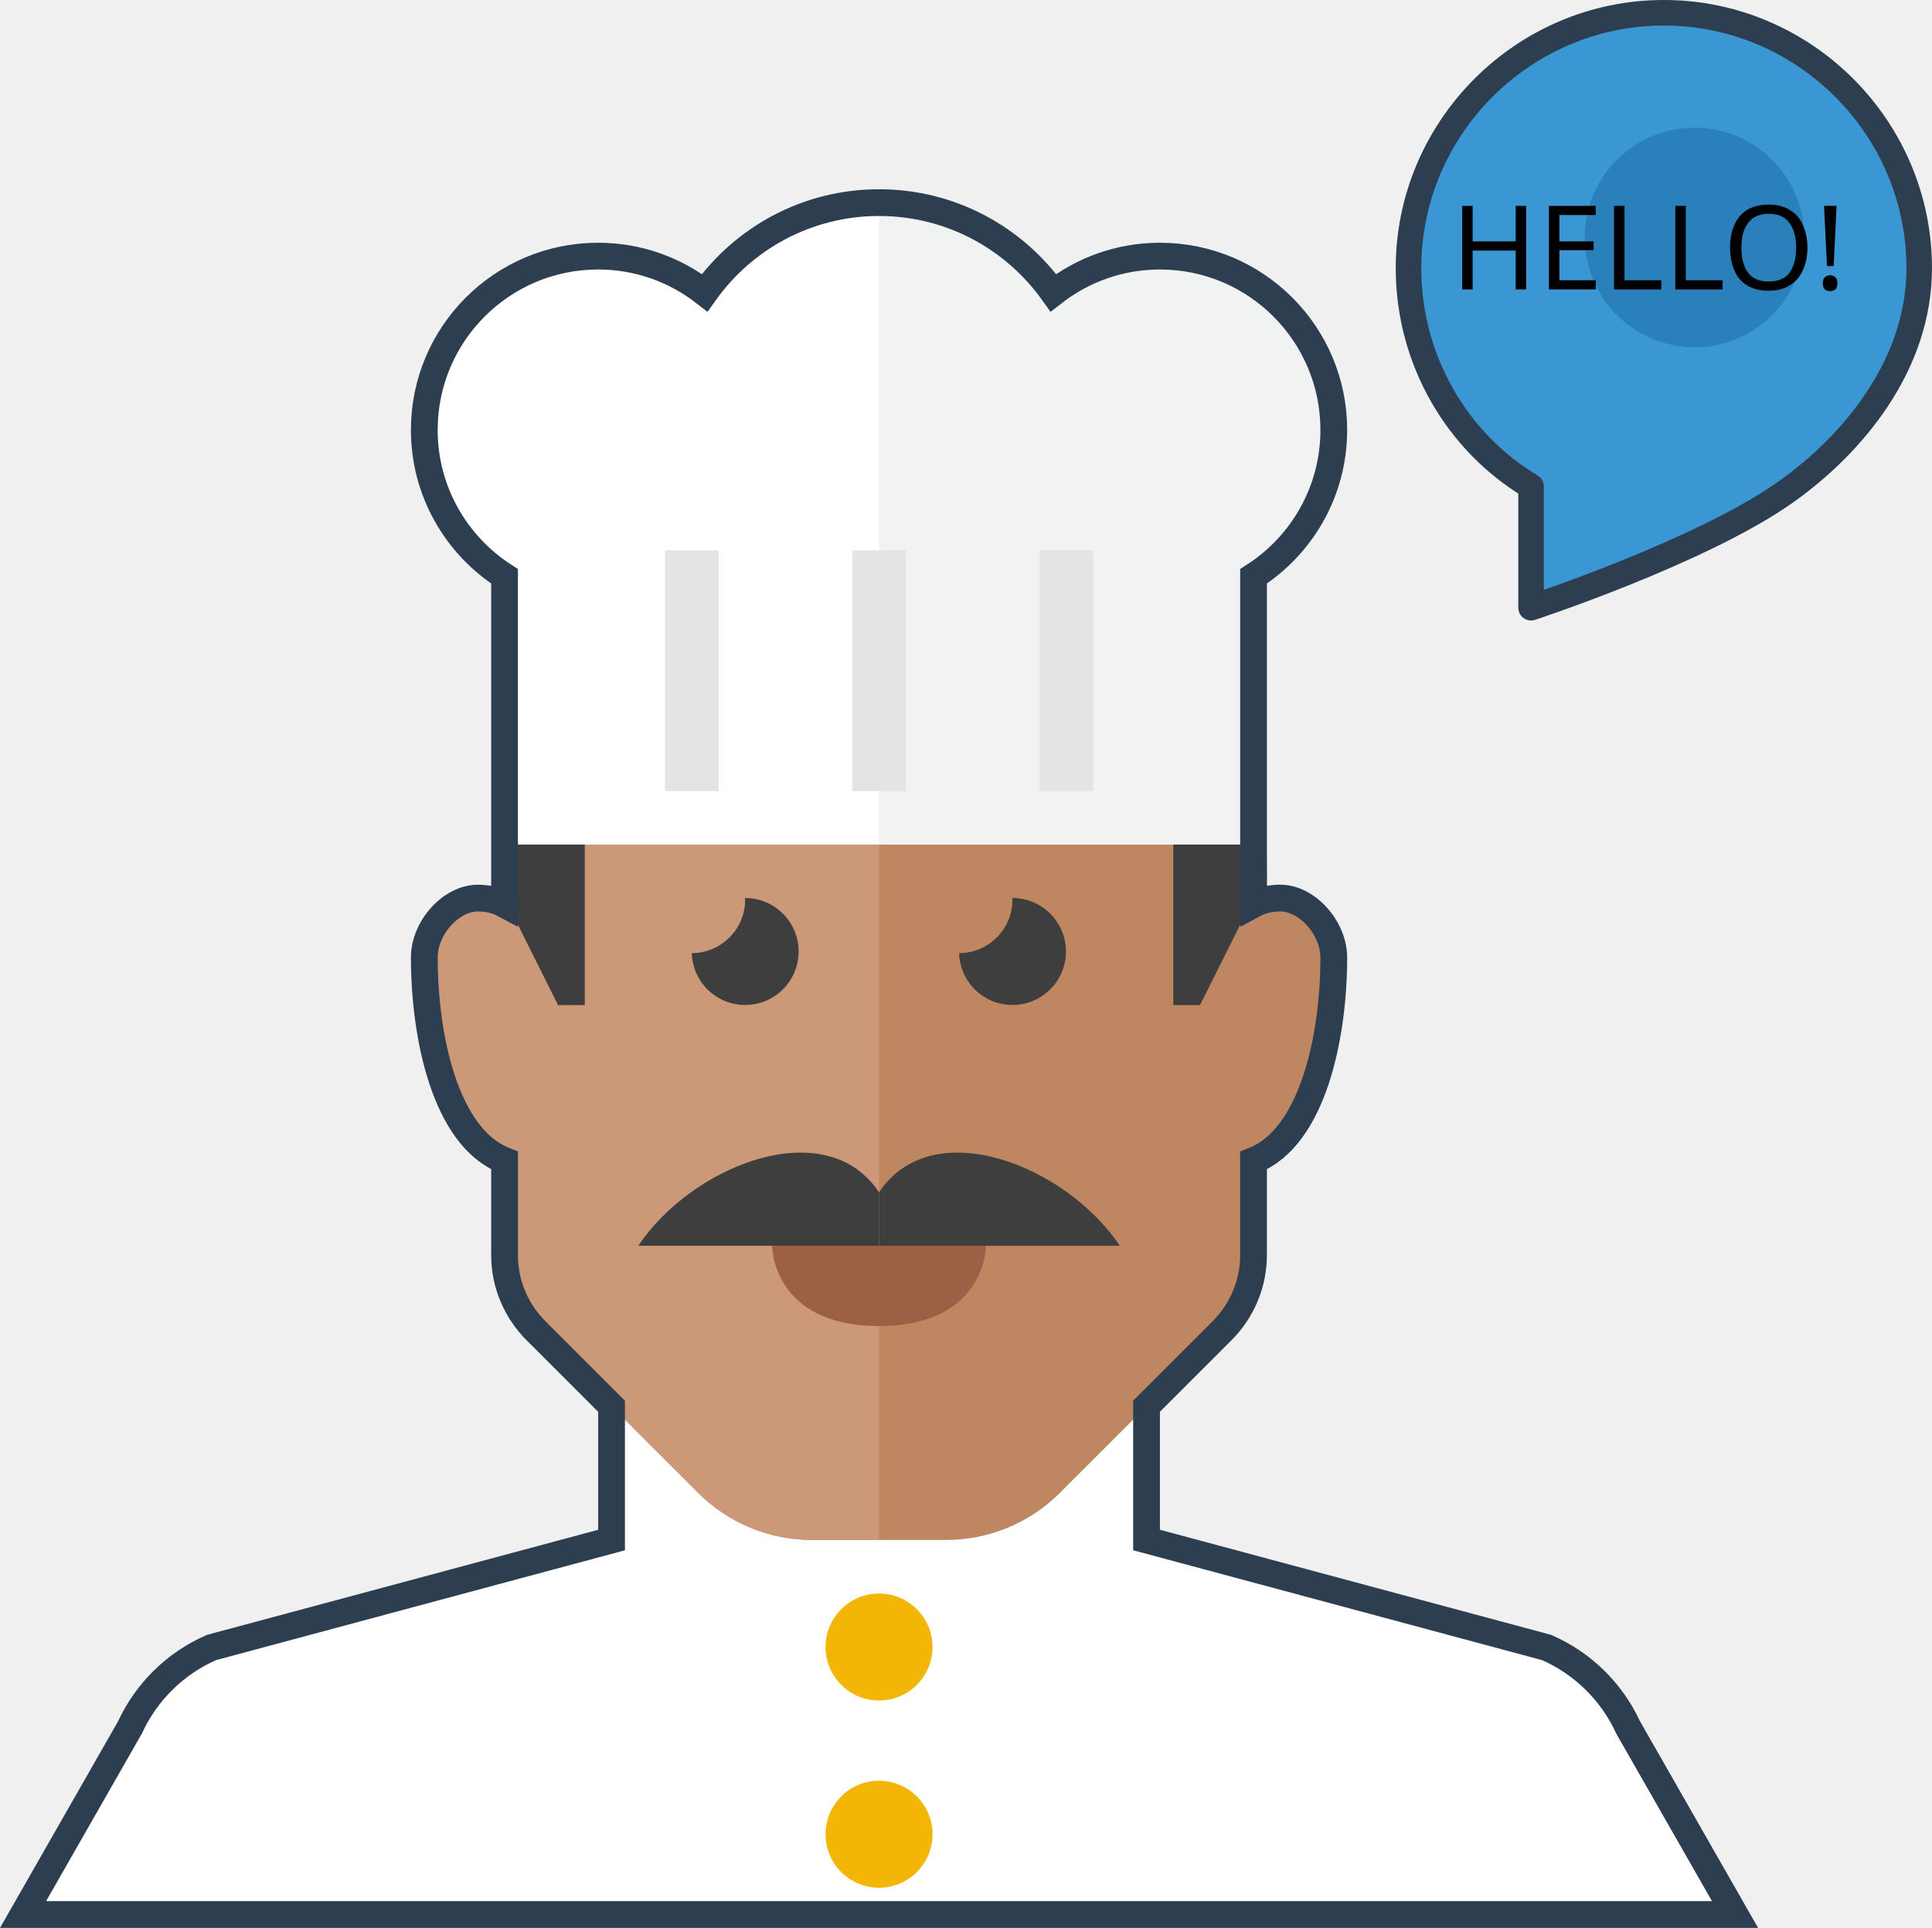
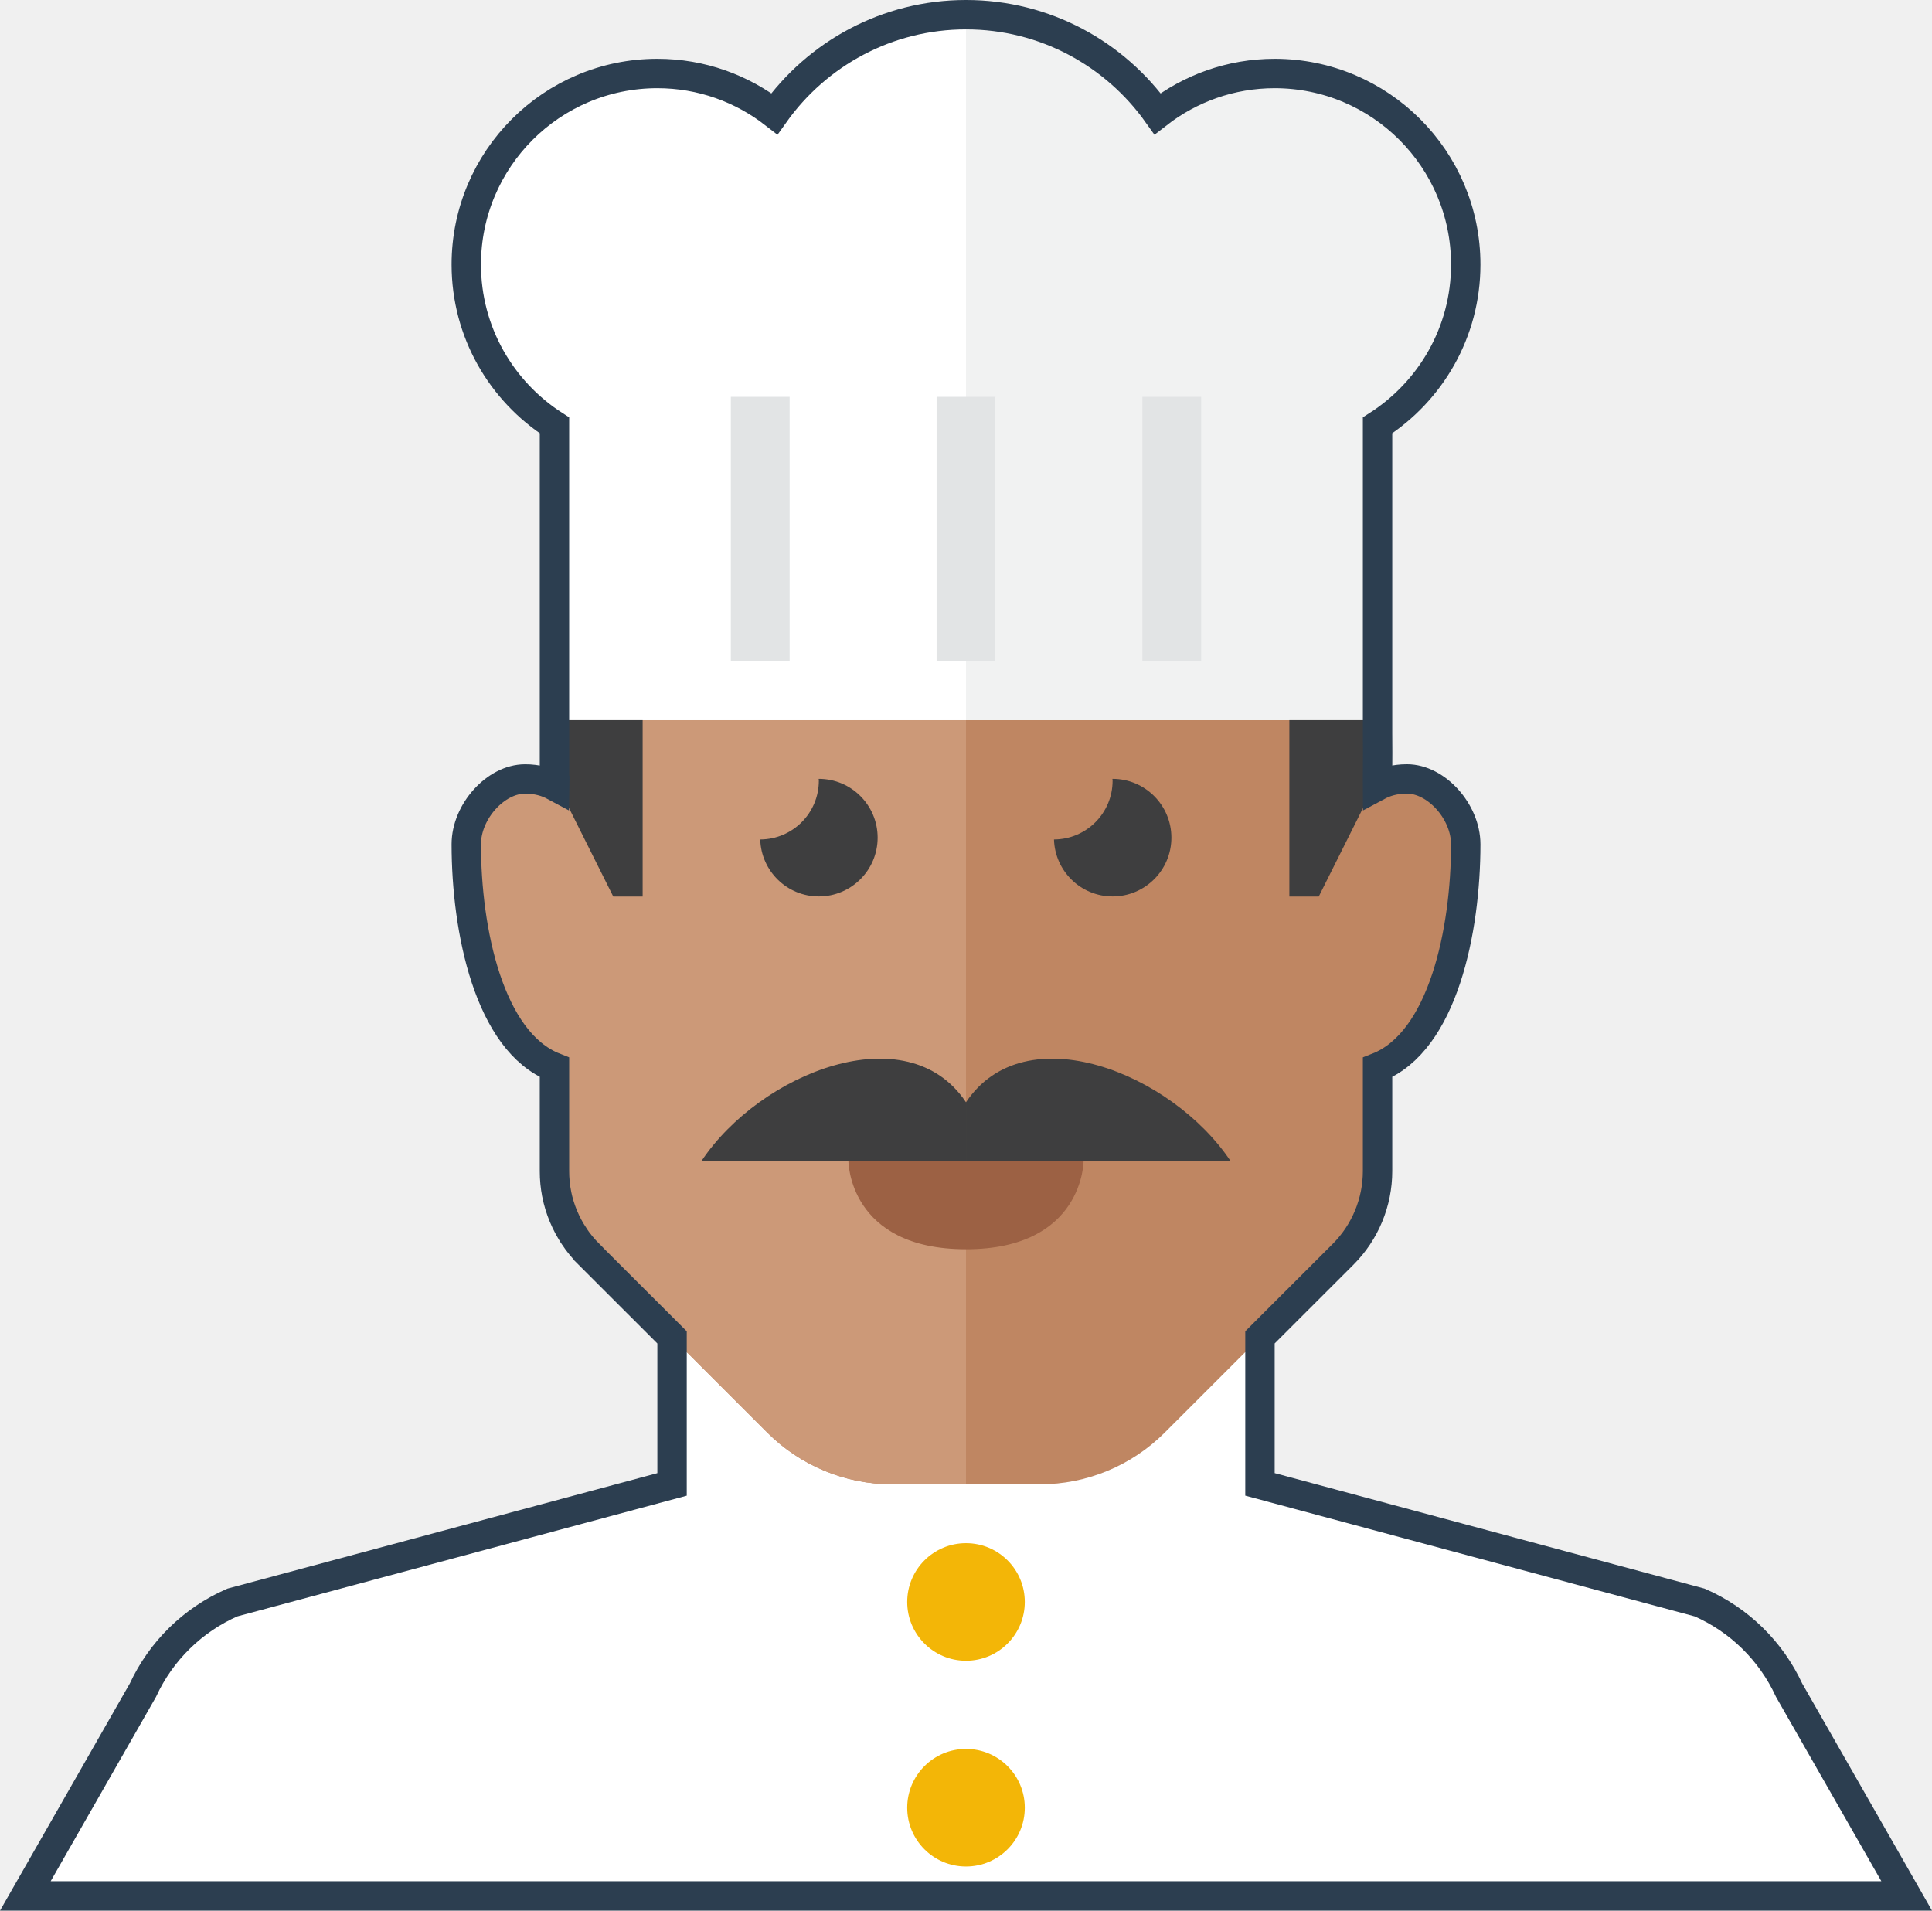
- <svg xmlns="http://www.w3.org/2000/svg" height="72.075" version="1.0" viewBox="0 0 72.225 72.075" width="72.225" xml:space="preserve" id="svg2">
+ <svg xmlns="http://www.w3.org/2000/svg" height="65" version="1.0" viewBox="0 0 65.723 65" width="65.723" xml:space="preserve" id="svg2">
  <defs id="defs76" />
-   <g id="Artboard" transform="translate(-6.959113,-15.26089)" />
-   <g id="Multicolor" transform="translate(-6.959113,-15.26089)">
+   <g id="Artboard" transform="translate(-6.959113,-22.33616)" />
+   <g id="Multicolor" transform="translate(-6.959113,-22.33616)">
    <g id="g10" transform="translate(-15.1793,-0.16377)">
      <path d="M 83,80 C 82.385,78.667 81.302,77.606 79.957,77.018 L 65,73 65,67.999 61.757,71.24 c -1.125,1.125 -2.651,1.757 -4.242,1.757 l -2.515,0 -2.516,0 c -1.591,0 -3.116,-0.632 -4.242,-1.757 L 45,67.999 45,73 30.043,77.018 C 28.698,77.606 27.615,78.667 27,80 l -4,7 32,0 32,0 -4,-7 z" style="fill:#ffffff" id="path12" />
      <path d="m 70,49 c -0.423,0 -0.741,0.102 -1.004,0.243 -0.007,-0.767 0.034,-1.515 0,-2.243 L 41.063,47 C 41.018,47.965 41.001,48.966 41,50 l 0,12.343 c 0,1.061 0.422,2.079 1.172,2.829 l 6.071,6.068 c 1.125,1.125 2.651,1.757 4.242,1.757 l 2.515,0 2.516,0 c 1.591,0 3.116,-0.632 4.242,-1.757 l 6.071,-6.068 c 0.75,-0.75 1.172,-1.768 1.172,-2.829 l 0,-3.53 c 2.226,-0.873 3,-4.66 3,-7.59 C 72,50.111 71,49 70,49 Z" style="fill:#bf8662" id="path14" />
      <g id="g16">
        <circle cx="55" cy="84" r="2" style="fill:#f3b607" id="circle18" />
      </g>
      <g id="g20">
        <circle cx="55" cy="77" r="2" style="fill:#f3b607" id="circle22" />
      </g>
      <path d="m 41.063,47 c -0.034,0.728 -0.052,1.476 -0.059,2.243 C 40.741,49.102 40.423,49 40,49 c -1,0 -2,1.111 -2,2.222 0,2.931 0.774,6.717 3,7.59 l 0,3.53 c 0,1.061 0.422,2.079 1.172,2.829 l 6.071,6.068 c 1.125,1.125 2.651,1.757 4.242,1.757 L 55,72.996 55,47 41.063,47 Z" style="fill:#cc9978" id="path24" />
      <g id="g26">
        <path d="m 51,62 8,0 c 0,0 0,3 -4,3 -4,0 -4,-3 -4,-3 z" style="fill:#9c6144" id="path28" />
      </g>
      <g id="g30">
        <path d="m 51.994,50.997 c 0,-1.104 -0.896,-2 -2,-2 -0.002,0 -0.004,0 -0.006,0 10e-4,0.021 0.006,0.041 0.006,0.062 0,1.103 -0.892,1.996 -1.994,2 0.033,1.075 0.91,1.938 1.994,1.938 1.104,0 2,-0.895 2,-2 z" style="fill:#3e3e3f" id="path32" />
      </g>
      <g id="g34">
        <path d="m 61.987,50.997 c 0,-1.104 -0.896,-2 -2,-2 -0.002,0 -0.004,0 -0.006,0 10e-4,0.021 0.006,0.041 0.006,0.062 0,1.103 -0.892,1.996 -1.994,2 0.033,1.075 0.91,1.938 1.994,1.938 1.105,0 2,-0.895 2,-2 z" style="fill:#3e3e3f" id="path36" />
      </g>
      <g id="g38">
        <g id="g40">
          <path d="M 72,31.5 C 72,27.91 69.09,25 65.5,25 63.998,25 62.618,25.515 61.517,26.371 60.067,24.333 57.691,23 55,23 52.309,23 49.933,24.333 48.483,26.371 47.382,25.515 46.002,25 44.5,25 40.91,25 38,27.91 38,31.5 c 0,2.3 1.198,4.316 3,5.472 L 41,47 69,47 69,36.972 C 70.802,35.816 72,33.8 72,31.5 Z" style="fill:#f1f2f2" id="path42" />
        </g>
        <g id="g44">
          <rect height="9" style="fill:#e2e4e5" width="2" x="61" y="36" id="rect46" />
        </g>
        <g id="g48">
          <path d="m 55,47 0,-24 c -2.691,0 -5.067,1.333 -6.517,3.371 C 47.382,25.515 46.002,25 44.5,25 40.91,25 38,27.91 38,31.5 c 0,2.3 1.198,4.316 3,5.472 L 41,47 55,47 Z" style="fill:#ffffff" id="path50" />
        </g>
        <g id="g52">
          <rect height="9" style="fill:#e2e4e5" width="2" x="54" y="36" id="rect54" />
        </g>
        <g id="g56">
          <rect height="9" style="fill:#e2e4e5" width="2" x="47" y="36" id="rect58" />
        </g>
      </g>
-       <polygon points="66,53 67,53 69,49 69,47 66,47 " style="fill:#3e3e3f" id="polygon60" />
-       <polygon points="41,49 43,53 44,53 44,47 41,47 " style="fill:#3e3e3f" id="polygon62" />
+       <polygon points="69,47 66,47 66,53 67,53 69,49 " style="fill:#3e3e3f" id="polygon60" />
+       <polygon points="44,47 41,47 41,49 43,53 44,53 " style="fill:#3e3e3f" id="polygon62" />
      <g id="g64">
        <g id="g66">
          <path d="m 55,60 c -2,-3 -7,-1 -9,2 3,0 9,0 9,0 l 0,-2 z" style="fill:#3e3e3f" id="path68" />
        </g>
        <g id="g70">
          <path d="m 55,60 c 2,-3 7,-1 9,2 -3,0 -9,0 -9,0 l 0,-2 z" style="fill:#3e3e3f" id="path72" />
        </g>
      </g>
    </g>
    <path style="fill:none;stroke:#2c3e50;stroke-opacity:1" d="m 39.821,22.836 c -2.691,0 -5.068,1.331 -6.518,3.369 -1.101,-0.856 -2.48,-1.369 -3.982,-1.369 -3.59,0 -6.5,2.91 -6.5,6.5 0,2.3 1.198,4.315 3,5.471 l 0,10.029 0,2 0.01,0.02 c -9.17e-4,0.076 -0.005,0.146 -0.006,0.223 -0.263,-0.141 -0.581,-0.242 -1.004,-0.242 -1,0 -2,1.11 -2,2.221 0,2.931 0.774,6.717 3,7.59 l 0,3.531 c 0,0.265 0.025,0.527 0.076,0.783 0,0 0,0.002 0,0.002 0.103,0.512 0.306,0.999 0.596,1.434 0,0 0,0.002 0,0.002 0.145,0.217 0.313,0.42 0.5,0.607 0,0 0,0.002 0,0.002 l 2.828,2.826 0,5.002 -14.957,4.018 c -1.345,0.588 -2.428,1.649 -3.043,2.982 l -4,7 32,0 32,0 -4,-7 c -0.615,-1.333 -1.698,-2.394 -3.043,-2.982 L 49.821,72.836 l 0,-5.002 2.828,-2.826 c 0.75,-0.75 1.172,-1.769 1.172,-2.83 l 0,-3.529 c 2.226,-0.873 3,-4.66 3,-7.59 -0.001,-1.112 -1,-2.223 -2,-2.223 -0.423,0 -0.741,0.101 -1.004,0.242 -7.33e-4,-0.08 0.002,-0.158 0.002,-0.238 l 0.002,-0.004 0,-0.213 c 0.004,-0.456 0.005,-0.904 0,-1.346 l 0,-0.441 0,-10.029 c 1.802,-1.156 3,-3.171 3,-5.471 0,-3.59 -2.91,-6.5 -6.5,-6.5 -1.502,0 -2.883,0.513 -3.984,1.369 -1.45,-2.038 -3.825,-3.369 -6.516,-3.369 z" id="path4176" />
-     <path d="m 59.614,25.284 c 0,-5.25 4.296,-9.546 9.546,-9.546 5.25,0 9.546,4.296 9.546,9.546 0,3.628 -2.482,6.587 -4.964,8.353 -3.15,2.243 -9.546,4.344 -9.546,4.344 l 0,-4.534 0,0 c -2.721,-1.623 -4.582,-4.678 -4.582,-8.162 z" id="path4989" style="fill:#3b97d3" />
-     <path d="m 59.614,25.284 c 0,-5.25 4.296,-9.546 9.546,-9.546 5.25,0 9.546,4.296 9.546,9.546 0,3.628 -2.482,6.587 -4.964,8.353 -3.15,2.243 -9.546,4.344 -9.546,4.344 l 0,-4.534 0,0 c -2.721,-1.623 -4.582,-4.678 -4.582,-8.162 z" stroke-miterlimit="10" id="path4991" style="fill:none;stroke:#2c3e50;stroke-width:0.955;stroke-linecap:round;stroke-linejoin:round;stroke-miterlimit:10" />
-     <circle cx="-70.306" cy="24.139" r="4.105" id="circle4993" transform="scale(-1,1)" style="fill:#2980ba" />
-     <text xml:space="preserve" style="font-style:normal;font-weight:normal;font-size:4.375px;line-height:125%;font-family:sans-serif;letter-spacing:0px;word-spacing:0px;fill:#000000;fill-opacity:1;stroke:none;stroke-width:1px;stroke-linecap:butt;stroke-linejoin:miter;stroke-opacity:1" x="61.198" y="26.082" id="text5557">
-       <tspan id="tspan5559" x="61.198" y="26.082" style="font-style:normal;font-variant:normal;font-weight:normal;font-stretch:normal;font-family:Purisa;-inkscape-font-specification:Purisa">HELLO!</tspan>
-     </text>
  </g>
</svg>
